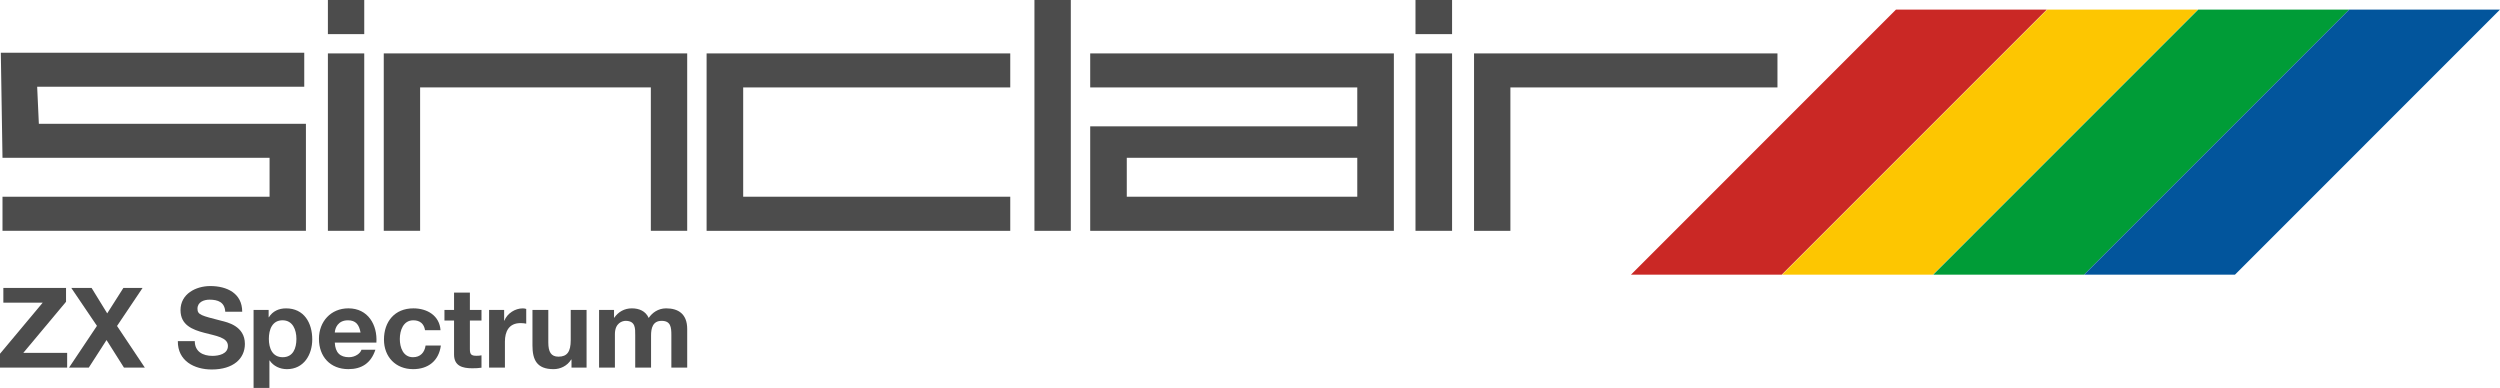
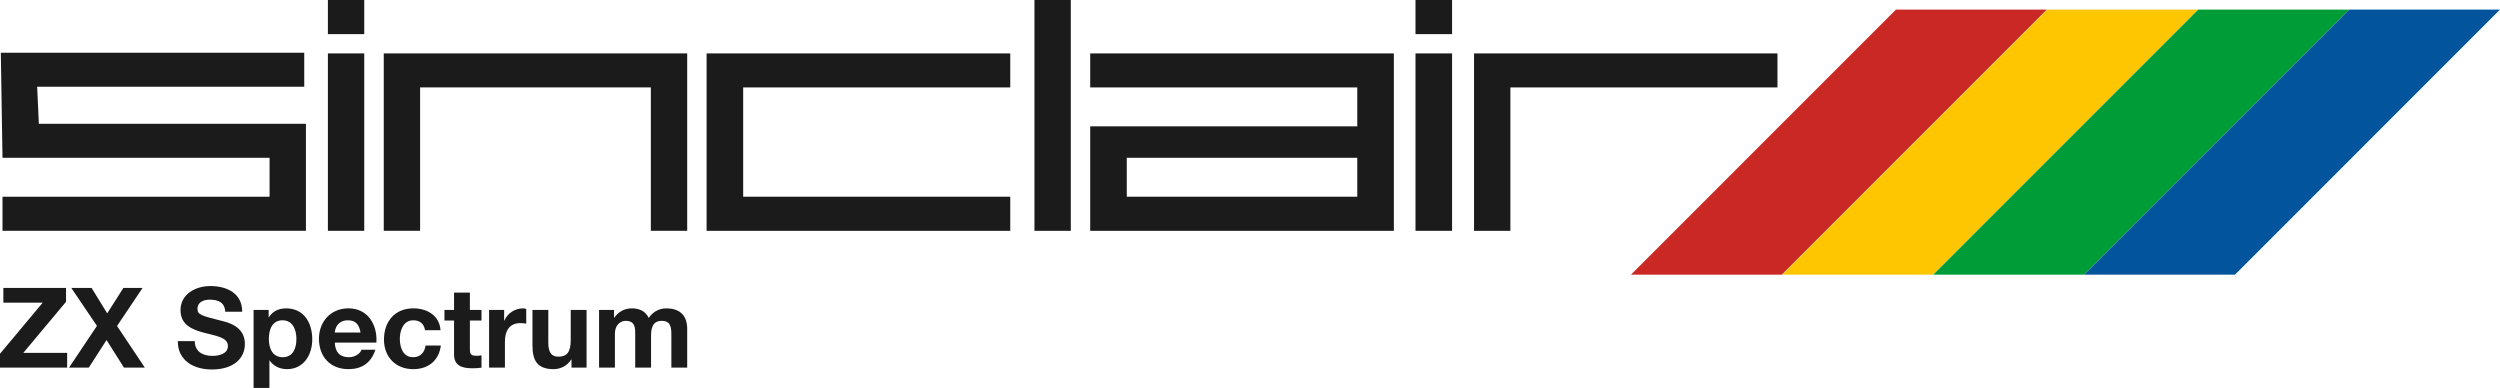
- <svg xmlns="http://www.w3.org/2000/svg" version="1.2" baseProfile="tiny" id="Ebene_1" x="0px" y="0px" width="566.929px" height="87.964px" viewBox="0 0 566.929 87.964" xml:space="preserve">
-   <path fill="#4C4C4C" d="M0.566,52.343v-7.735h60.565v-8.827H0.566l-0.381-23.82h68.81v7.714H8.429l0.381,8.394h60.564v24.276H0.566  V52.343z" />
-   <path fill="#4C4C4C" d="M74.357,52.343v-40.23h8.244v40.23H74.357L74.357,52.343z" />
-   <path fill="#4C4C4C" d="M87.026,52.343v-40.23h68.81v40.23h-8.244V19.826H95.269v32.52L87.026,52.343L87.026,52.343L87.026,52.343z" />
-   <path fill="#4C4C4C" d="M160.237,52.343v-40.23h68.86v7.714h-60.564v24.782h60.564v7.739h-68.86V52.343z" />
-   <path fill="#4C4C4C" d="M234.583,52.343V0h8.246v52.345h-8.246V52.343z" />
-   <path fill="#4C4C4C" d="M320.994,52.343v-40.23h8.295v40.23H320.994L320.994,52.343z" />
-   <path fill="#4C4C4C" d="M334.271,52.343v-40.23h68.807v7.714h-60.563v32.521h-8.244V52.343L334.271,52.343z" />
-   <path fill="#4C4C4C" d="M247.228,12.113v7.714h60.564v8.824h-60.564v23.694h68.861V12.113H247.228z M307.792,44.609h-52.271v-8.827  h52.271V44.609z" />
-   <path fill="#4C4C4C" d="M74.357,7.739V0h8.244v7.739H74.357L74.357,7.739z" />
-   <path fill="#4C4C4C" d="M320.994,7.739V0h8.295v7.739H320.994L320.994,7.739z" />
-   <path fill="#4C4C4C" d="M0,80.22l9.688-11.586H0.76v-3.336h14.215v3.136L5.287,80.02h9.941v3.338H0V80.22L0,80.22z" />
-   <path fill="#4C4C4C" d="M21.985,73.897l-5.819-8.601h4.604l3.542,5.768l3.668-5.768h4.351l-5.792,8.625l6.298,9.436h-4.73  L24.16,77.11l-4.022,6.247h-4.479L21.985,73.897z" />
-   <path fill="#4C4C4C" d="M44.172,77.365c0,2.402,1.871,3.338,3.996,3.338c1.393,0,3.519-0.404,3.519-2.252  c0-1.947-2.707-2.275-5.363-2.984c-2.681-0.709-5.388-1.744-5.388-5.137c0-3.692,3.491-5.463,6.754-5.463  c3.769,0,7.235,1.643,7.235,5.818H51.08c-0.126-2.176-1.67-2.73-3.566-2.73c-1.266,0-2.732,0.531-2.732,2.049  c0,1.394,0.861,1.567,5.389,2.731c1.315,0.329,5.362,1.163,5.362,5.261c0,3.313-2.605,5.793-7.513,5.793  c-3.997,0-7.741-1.974-7.69-6.424H44.172L44.172,77.365z" />
-   <path fill="#4C4C4C" d="M57.503,70.281h3.416v1.67h0.052c0.858-1.391,2.275-2.023,3.895-2.023c4.099,0,5.944,3.314,5.944,7.031  c0,3.492-1.922,6.754-5.742,6.754c-1.569,0-3.061-0.684-3.921-1.973h-0.051v6.225h-3.593V70.281L57.503,70.281z M67.218,76.857  c0-2.074-0.835-4.225-3.138-4.225c-2.353,0-3.11,2.101-3.11,4.225c0,2.125,0.809,4.148,3.137,4.148  C66.458,81.005,67.218,78.983,67.218,76.857z" />
-   <path fill="#4C4C4C" d="M75.922,77.691c0.101,2.277,1.214,3.314,3.212,3.314c1.441,0,2.605-0.885,2.833-1.694h3.161  c-1.012,3.085-3.161,4.399-6.121,4.399c-4.124,0-6.678-2.832-6.678-6.881c0-3.922,2.708-6.906,6.678-6.906  c4.451,0,6.603,3.746,6.35,7.767L75.922,77.691L75.922,77.691z M81.764,75.416c-0.328-1.822-1.113-2.781-2.858-2.781  c-2.277,0-2.935,1.77-2.985,2.781H81.764z" />
-   <path fill="#4C4C4C" d="M96.387,74.884c-0.229-1.467-1.164-2.25-2.657-2.25c-2.302,0-3.062,2.326-3.062,4.248  c0,1.873,0.733,4.123,2.985,4.123c1.669,0,2.63-1.063,2.858-2.653h3.464c-0.455,3.464-2.858,5.36-6.298,5.36  c-3.946,0-6.604-2.781-6.604-6.703c0-4.072,2.428-7.084,6.678-7.084c3.088,0,5.92,1.619,6.147,4.961L96.387,74.884L96.387,74.884z" />
-   <path fill="#4C4C4C" d="M106.558,70.281h2.63v2.403h-2.63v6.476c0,1.215,0.303,1.521,1.517,1.521c0.38,0,0.734-0.025,1.113-0.104  v2.807c-0.606,0.104-1.391,0.13-2.099,0.13c-2.201,0-4.123-0.509-4.123-3.112v-7.714h-2.177v-2.403h2.177V66.36h3.592V70.281  L106.558,70.281z" />
-   <path fill="#4C4C4C" d="M110.909,70.281h3.415v2.43h0.051c0.657-1.646,2.429-2.782,4.175-2.782c0.253,0,0.556,0.05,0.784,0.129  v3.337c-0.33-0.075-0.859-0.126-1.29-0.126c-2.63,0-3.542,1.896-3.542,4.196v5.896h-3.592L110.909,70.281L110.909,70.281z" />
-   <path fill="#4C4C4C" d="M133.018,83.358h-3.416v-1.821h-0.076c-0.911,1.467-2.479,2.176-3.997,2.176  c-3.82,0-4.782-2.147-4.782-5.387v-8.045h3.594v7.387c0,2.149,0.632,3.213,2.301,3.213c1.949,0,2.783-1.088,2.783-3.743v-6.854  h3.592L133.018,83.358L133.018,83.358z" />
-   <path fill="#4C4C4C" d="M135.852,70.281h3.391v1.771h0.05c0.937-1.344,2.302-2.127,3.997-2.127c1.645,0,3.111,0.607,3.82,2.178  c0.759-1.141,2.125-2.178,3.946-2.178c2.783,0,4.782,1.289,4.782,4.681v8.752h-3.593v-7.412c0-1.743-0.15-3.187-2.2-3.187  c-2.024,0-2.404,1.67-2.404,3.313v7.286h-3.592v-7.335c0-1.52,0.101-3.264-2.177-3.264c-0.708,0-2.428,0.455-2.428,3.011v7.588  h-3.592V70.281L135.852,70.281z" />
-   <polygon fill="#CA2825" points="429.958,2.173 369.855,62.285 404.062,62.285 464.167,2.173 " />
-   <polygon fill="#FDC601" points="464.244,2.173 404.138,62.285 438.347,62.285 498.451,2.173 " />
-   <polygon fill="#009C37" points="498.501,2.173 438.398,62.285 472.605,62.285 532.71,2.173 " />
-   <polygon fill="#02559C" points="532.722,2.173 472.617,62.285 506.826,62.285 566.929,2.173 " />
+ <svg xmlns="http://www.w3.org/2000/svg" version="1.2" id="Ebene_1" x="0px" y="0px" width="566.929px" height="87.964px" viewBox="0 0 566.929 87.964" xml:space="preserve">
+   <defs id="defs1296" />
+   <path fill="#4C4C4C" d="M0.566,52.343v-7.735h60.565v-8.827H0.566l-0.381-23.82h68.81v7.714H8.429l0.381,8.394h60.564v24.276H0.566  V52.343z" id="path1245" style="fill:#1b1b1b;fill-opacity:1" />
+   <path fill="#4C4C4C" d="M74.357,52.343v-40.23h8.244v40.23H74.357L74.357,52.343z" id="path1247" style="fill:#1b1b1b;fill-opacity:1" />
+   <path fill="#4C4C4C" d="M87.026,52.343v-40.23h68.81v40.23h-8.244V19.826H95.269v32.52L87.026,52.343L87.026,52.343L87.026,52.343z" id="path1249" style="fill:#1b1b1b;fill-opacity:1" />
+   <path fill="#4C4C4C" d="M160.237,52.343v-40.23h68.86v7.714h-60.564v24.782h60.564v7.739h-68.86V52.343z" id="path1251" style="fill:#1b1b1b;fill-opacity:1" />
+   <path fill="#4C4C4C" d="M234.583,52.343V0h8.246v52.345h-8.246V52.343z" id="path1253" style="fill:#1b1b1b;fill-opacity:1" />
+   <path fill="#4C4C4C" d="M320.994,52.343v-40.23h8.295v40.23H320.994L320.994,52.343z" id="path1255" style="fill:#1b1b1b;fill-opacity:1" />
+   <path fill="#4C4C4C" d="M334.271,52.343v-40.23h68.807v7.714h-60.563v32.521h-8.244V52.343L334.271,52.343z" id="path1257" style="fill:#1b1b1b;fill-opacity:1" />
+   <path fill="#4C4C4C" d="M247.228,12.113v7.714h60.564v8.824h-60.564v23.694h68.861V12.113H247.228z M307.792,44.609h-52.271v-8.827  h52.271V44.609z" id="path1259" style="fill:#1b1b1b;fill-opacity:1" />
+   <path fill="#4C4C4C" d="M74.357,7.739V0h8.244v7.739H74.357L74.357,7.739z" id="path1261" style="fill:#1b1b1b;fill-opacity:1" />
+   <path fill="#4C4C4C" d="M320.994,7.739V0h8.295v7.739H320.994L320.994,7.739z" id="path1263" style="fill:#1b1b1b;fill-opacity:1" />
+   <path fill="#4C4C4C" d="M0,80.22l9.688-11.586H0.76v-3.336h14.215v3.136L5.287,80.02h9.941v3.338H0V80.22L0,80.22z" id="path1265" style="fill:#1b1b1b;fill-opacity:1" />
+   <path fill="#4C4C4C" d="M21.985,73.897l-5.819-8.601h4.604l3.542,5.768l3.668-5.768h4.351l-5.792,8.625l6.298,9.436h-4.73  L24.16,77.11l-4.022,6.247h-4.479L21.985,73.897z" id="path1267" style="fill:#1b1b1b;fill-opacity:1" />
+   <path fill="#4C4C4C" d="M44.172,77.365c0,2.402,1.871,3.338,3.996,3.338c1.393,0,3.519-0.404,3.519-2.252  c0-1.947-2.707-2.275-5.363-2.984c-2.681-0.709-5.388-1.744-5.388-5.137c0-3.692,3.491-5.463,6.754-5.463  c3.769,0,7.235,1.643,7.235,5.818H51.08c-0.126-2.176-1.67-2.73-3.566-2.73c-1.266,0-2.732,0.531-2.732,2.049  c0,1.394,0.861,1.567,5.389,2.731c1.315,0.329,5.362,1.163,5.362,5.261c0,3.313-2.605,5.793-7.513,5.793  c-3.997,0-7.741-1.974-7.69-6.424H44.172L44.172,77.365z" id="path1269" style="fill:#1b1b1b;fill-opacity:1" />
+   <path fill="#4C4C4C" d="M57.503,70.281h3.416v1.67h0.052c0.858-1.391,2.275-2.023,3.895-2.023c4.099,0,5.944,3.314,5.944,7.031  c0,3.492-1.922,6.754-5.742,6.754c-1.569,0-3.061-0.684-3.921-1.973h-0.051v6.225h-3.593V70.281L57.503,70.281z M67.218,76.857  c0-2.074-0.835-4.225-3.138-4.225c-2.353,0-3.11,2.101-3.11,4.225c0,2.125,0.809,4.148,3.137,4.148  C66.458,81.005,67.218,78.983,67.218,76.857z" id="path1271" style="fill:#1b1b1b;fill-opacity:1" />
+   <path fill="#4C4C4C" d="M75.922,77.691c0.101,2.277,1.214,3.314,3.212,3.314c1.441,0,2.605-0.885,2.833-1.694h3.161  c-1.012,3.085-3.161,4.399-6.121,4.399c-4.124,0-6.678-2.832-6.678-6.881c0-3.922,2.708-6.906,6.678-6.906  c4.451,0,6.603,3.746,6.35,7.767L75.922,77.691L75.922,77.691z M81.764,75.416c-0.328-1.822-1.113-2.781-2.858-2.781  c-2.277,0-2.935,1.77-2.985,2.781H81.764z" id="path1273" style="fill:#1b1b1b;fill-opacity:1" />
+   <path fill="#4C4C4C" d="M96.387,74.884c-0.229-1.467-1.164-2.25-2.657-2.25c-2.302,0-3.062,2.326-3.062,4.248  c0,1.873,0.733,4.123,2.985,4.123c1.669,0,2.63-1.063,2.858-2.653h3.464c-0.455,3.464-2.858,5.36-6.298,5.36  c-3.946,0-6.604-2.781-6.604-6.703c0-4.072,2.428-7.084,6.678-7.084c3.088,0,5.92,1.619,6.147,4.961L96.387,74.884L96.387,74.884z" id="path1275" style="fill:#1b1b1b;fill-opacity:1" />
+   <path fill="#4C4C4C" d="M106.558,70.281h2.63v2.403h-2.63v6.476c0,1.215,0.303,1.521,1.517,1.521c0.38,0,0.734-0.025,1.113-0.104  v2.807c-0.606,0.104-1.391,0.13-2.099,0.13c-2.201,0-4.123-0.509-4.123-3.112v-7.714h-2.177v-2.403h2.177V66.36h3.592V70.281  L106.558,70.281z" id="path1277" style="fill:#1b1b1b;fill-opacity:1" />
+   <path fill="#4C4C4C" d="M110.909,70.281h3.415v2.43h0.051c0.657-1.646,2.429-2.782,4.175-2.782c0.253,0,0.556,0.05,0.784,0.129  v3.337c-0.33-0.075-0.859-0.126-1.29-0.126c-2.63,0-3.542,1.896-3.542,4.196v5.896h-3.592L110.909,70.281L110.909,70.281z" id="path1279" style="fill:#1b1b1b;fill-opacity:1" />
+   <path fill="#4C4C4C" d="M133.018,83.358h-3.416v-1.821h-0.076c-0.911,1.467-2.479,2.176-3.997,2.176  c-3.82,0-4.782-2.147-4.782-5.387v-8.045h3.594v7.387c0,2.149,0.632,3.213,2.301,3.213c1.949,0,2.783-1.088,2.783-3.743v-6.854  h3.592L133.018,83.358L133.018,83.358z" id="path1281" style="fill:#1b1b1b;fill-opacity:1" />
+   <path fill="#4C4C4C" d="M135.852,70.281h3.391v1.771h0.05c0.937-1.344,2.302-2.127,3.997-2.127c1.645,0,3.111,0.607,3.82,2.178  c0.759-1.141,2.125-2.178,3.946-2.178c2.783,0,4.782,1.289,4.782,4.681v8.752h-3.593v-7.412c0-1.743-0.15-3.187-2.2-3.187  c-2.024,0-2.404,1.67-2.404,3.313v7.286h-3.592v-7.335c0-1.52,0.101-3.264-2.177-3.264c-0.708,0-2.428,0.455-2.428,3.011v7.588  h-3.592V70.281L135.852,70.281z" id="path1283" style="fill:#1b1b1b;fill-opacity:1" />
+   <polygon fill="#CA2825" points="429.958,2.173 369.855,62.285 404.062,62.285 464.167,2.173 " id="polygon1285" />
+   <polygon fill="#FDC601" points="464.244,2.173 404.138,62.285 438.347,62.285 498.451,2.173 " id="polygon1287" />
+   <polygon fill="#009C37" points="498.501,2.173 438.398,62.285 472.605,62.285 532.71,2.173 " id="polygon1289" />
+   <polygon fill="#02559C" points="532.722,2.173 472.617,62.285 506.826,62.285 566.929,2.173 " id="polygon1291" />
</svg>
